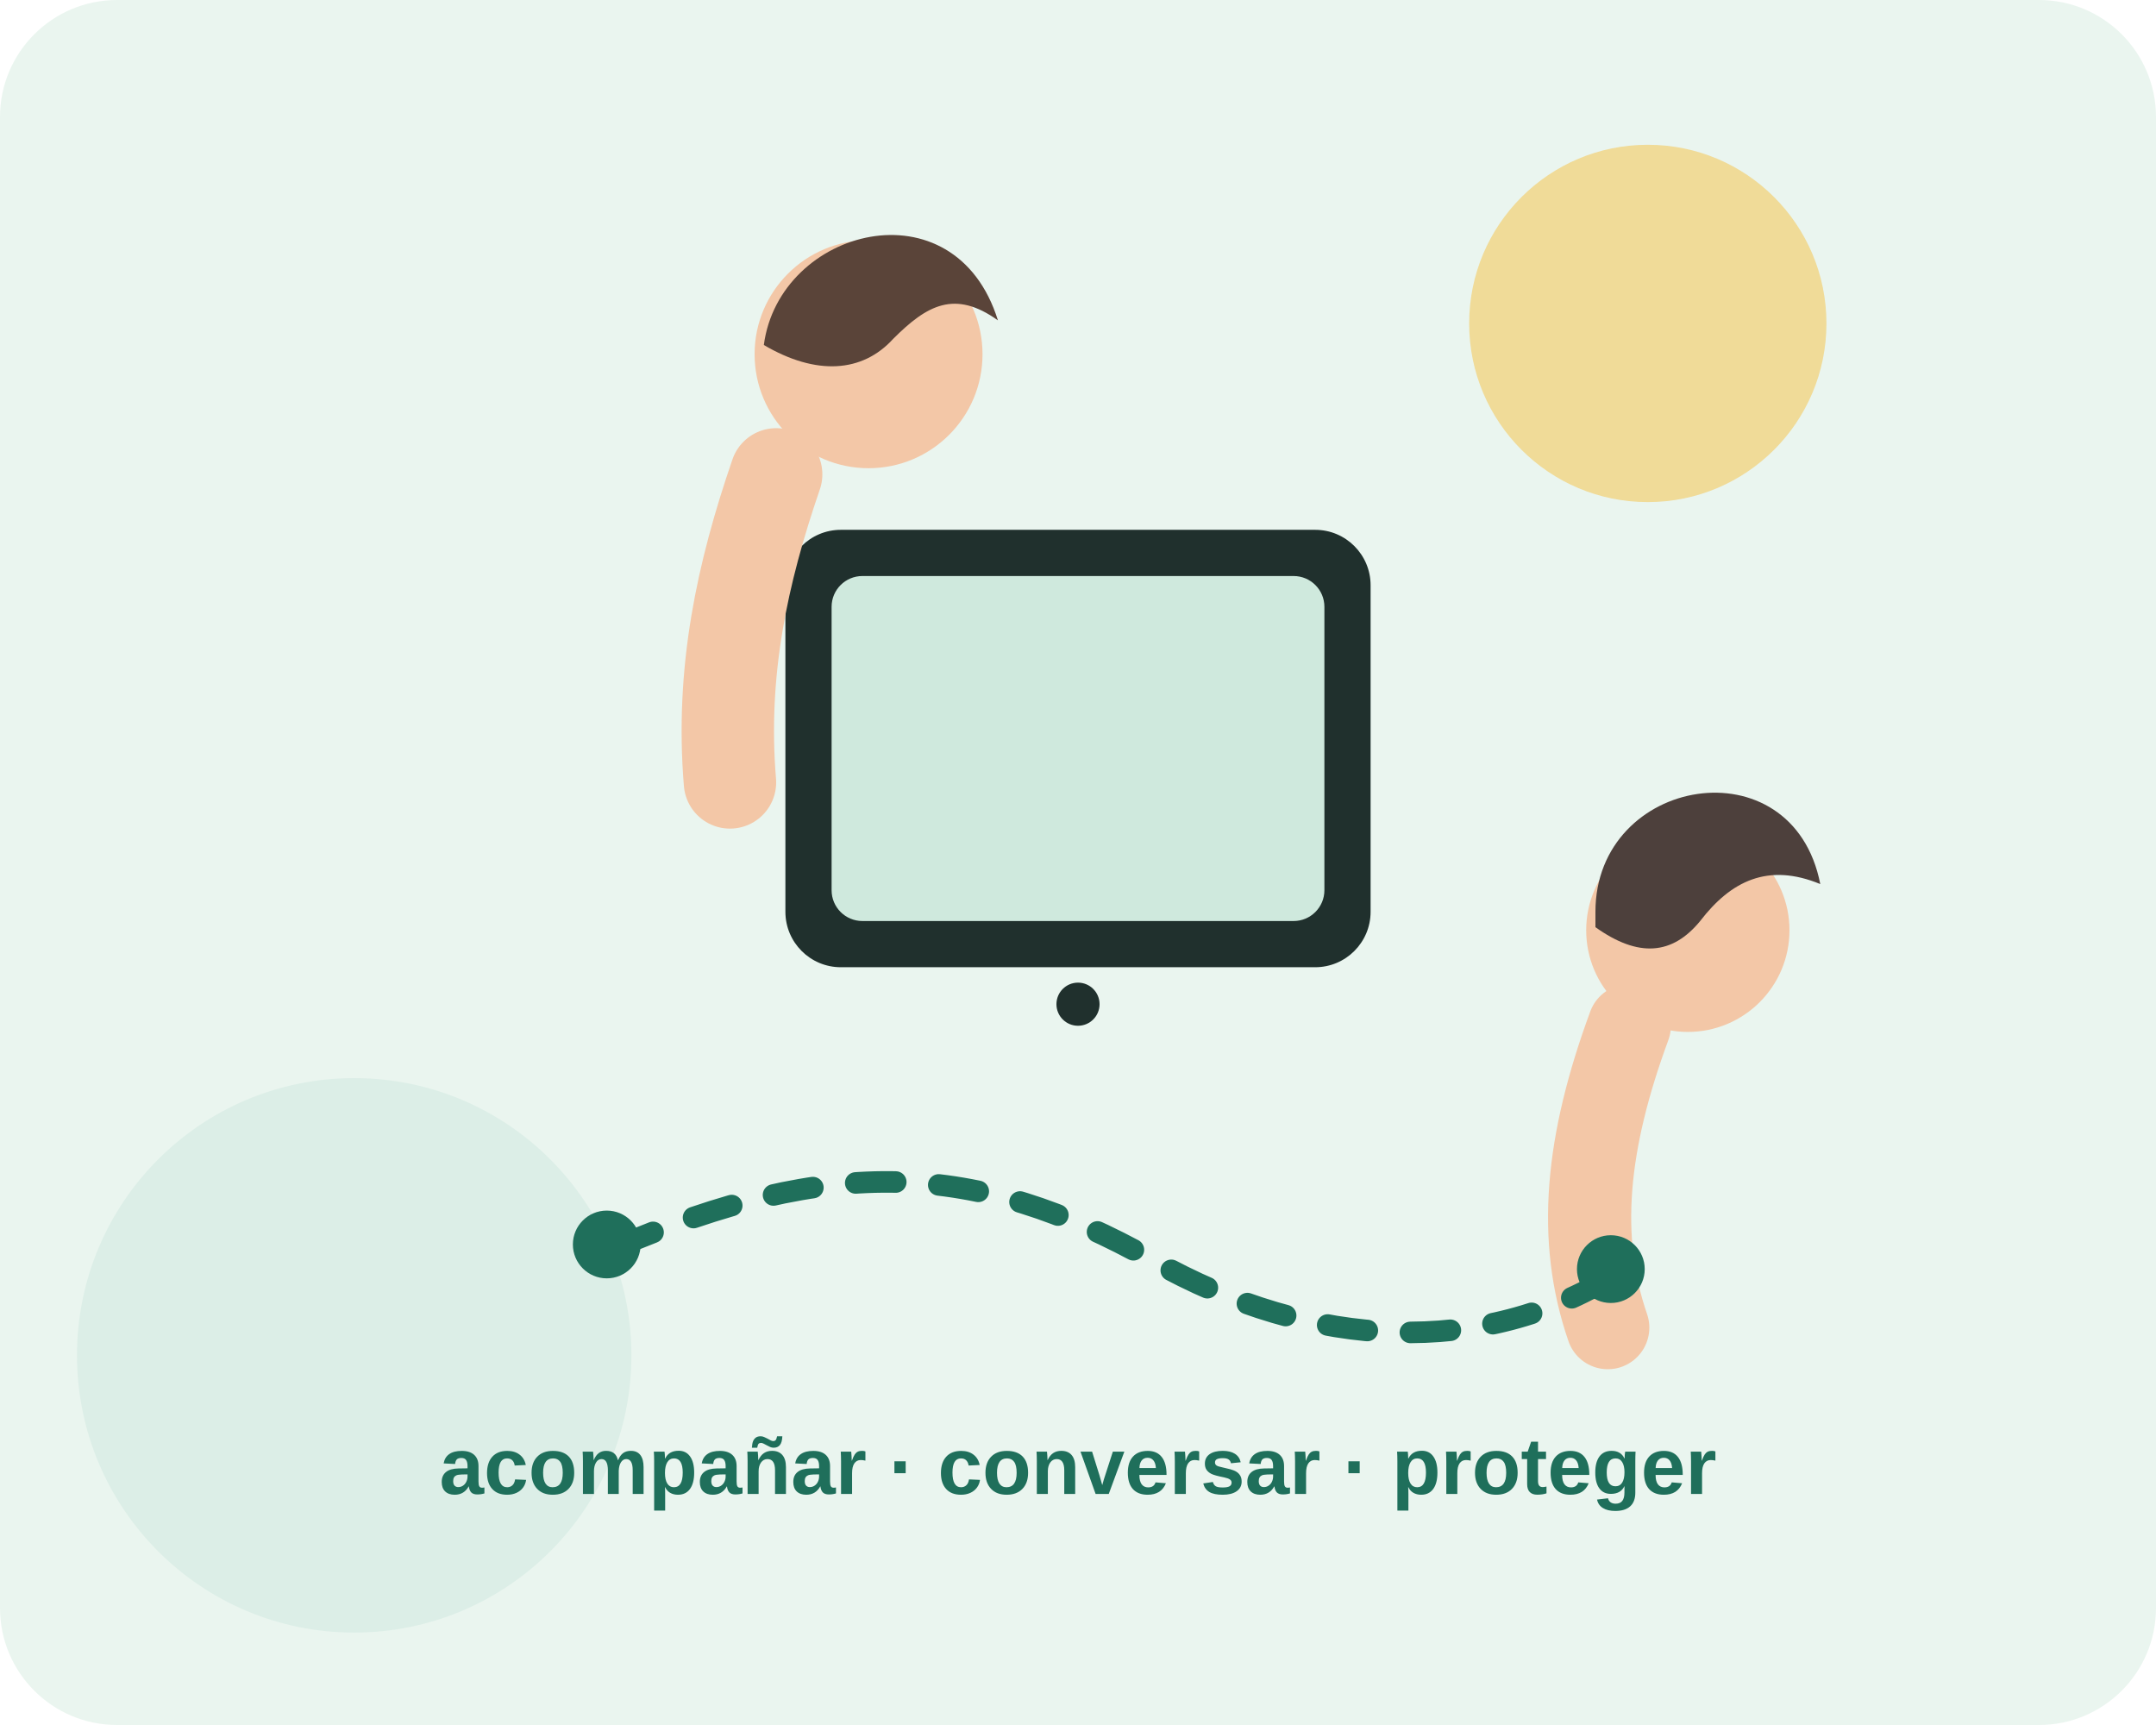
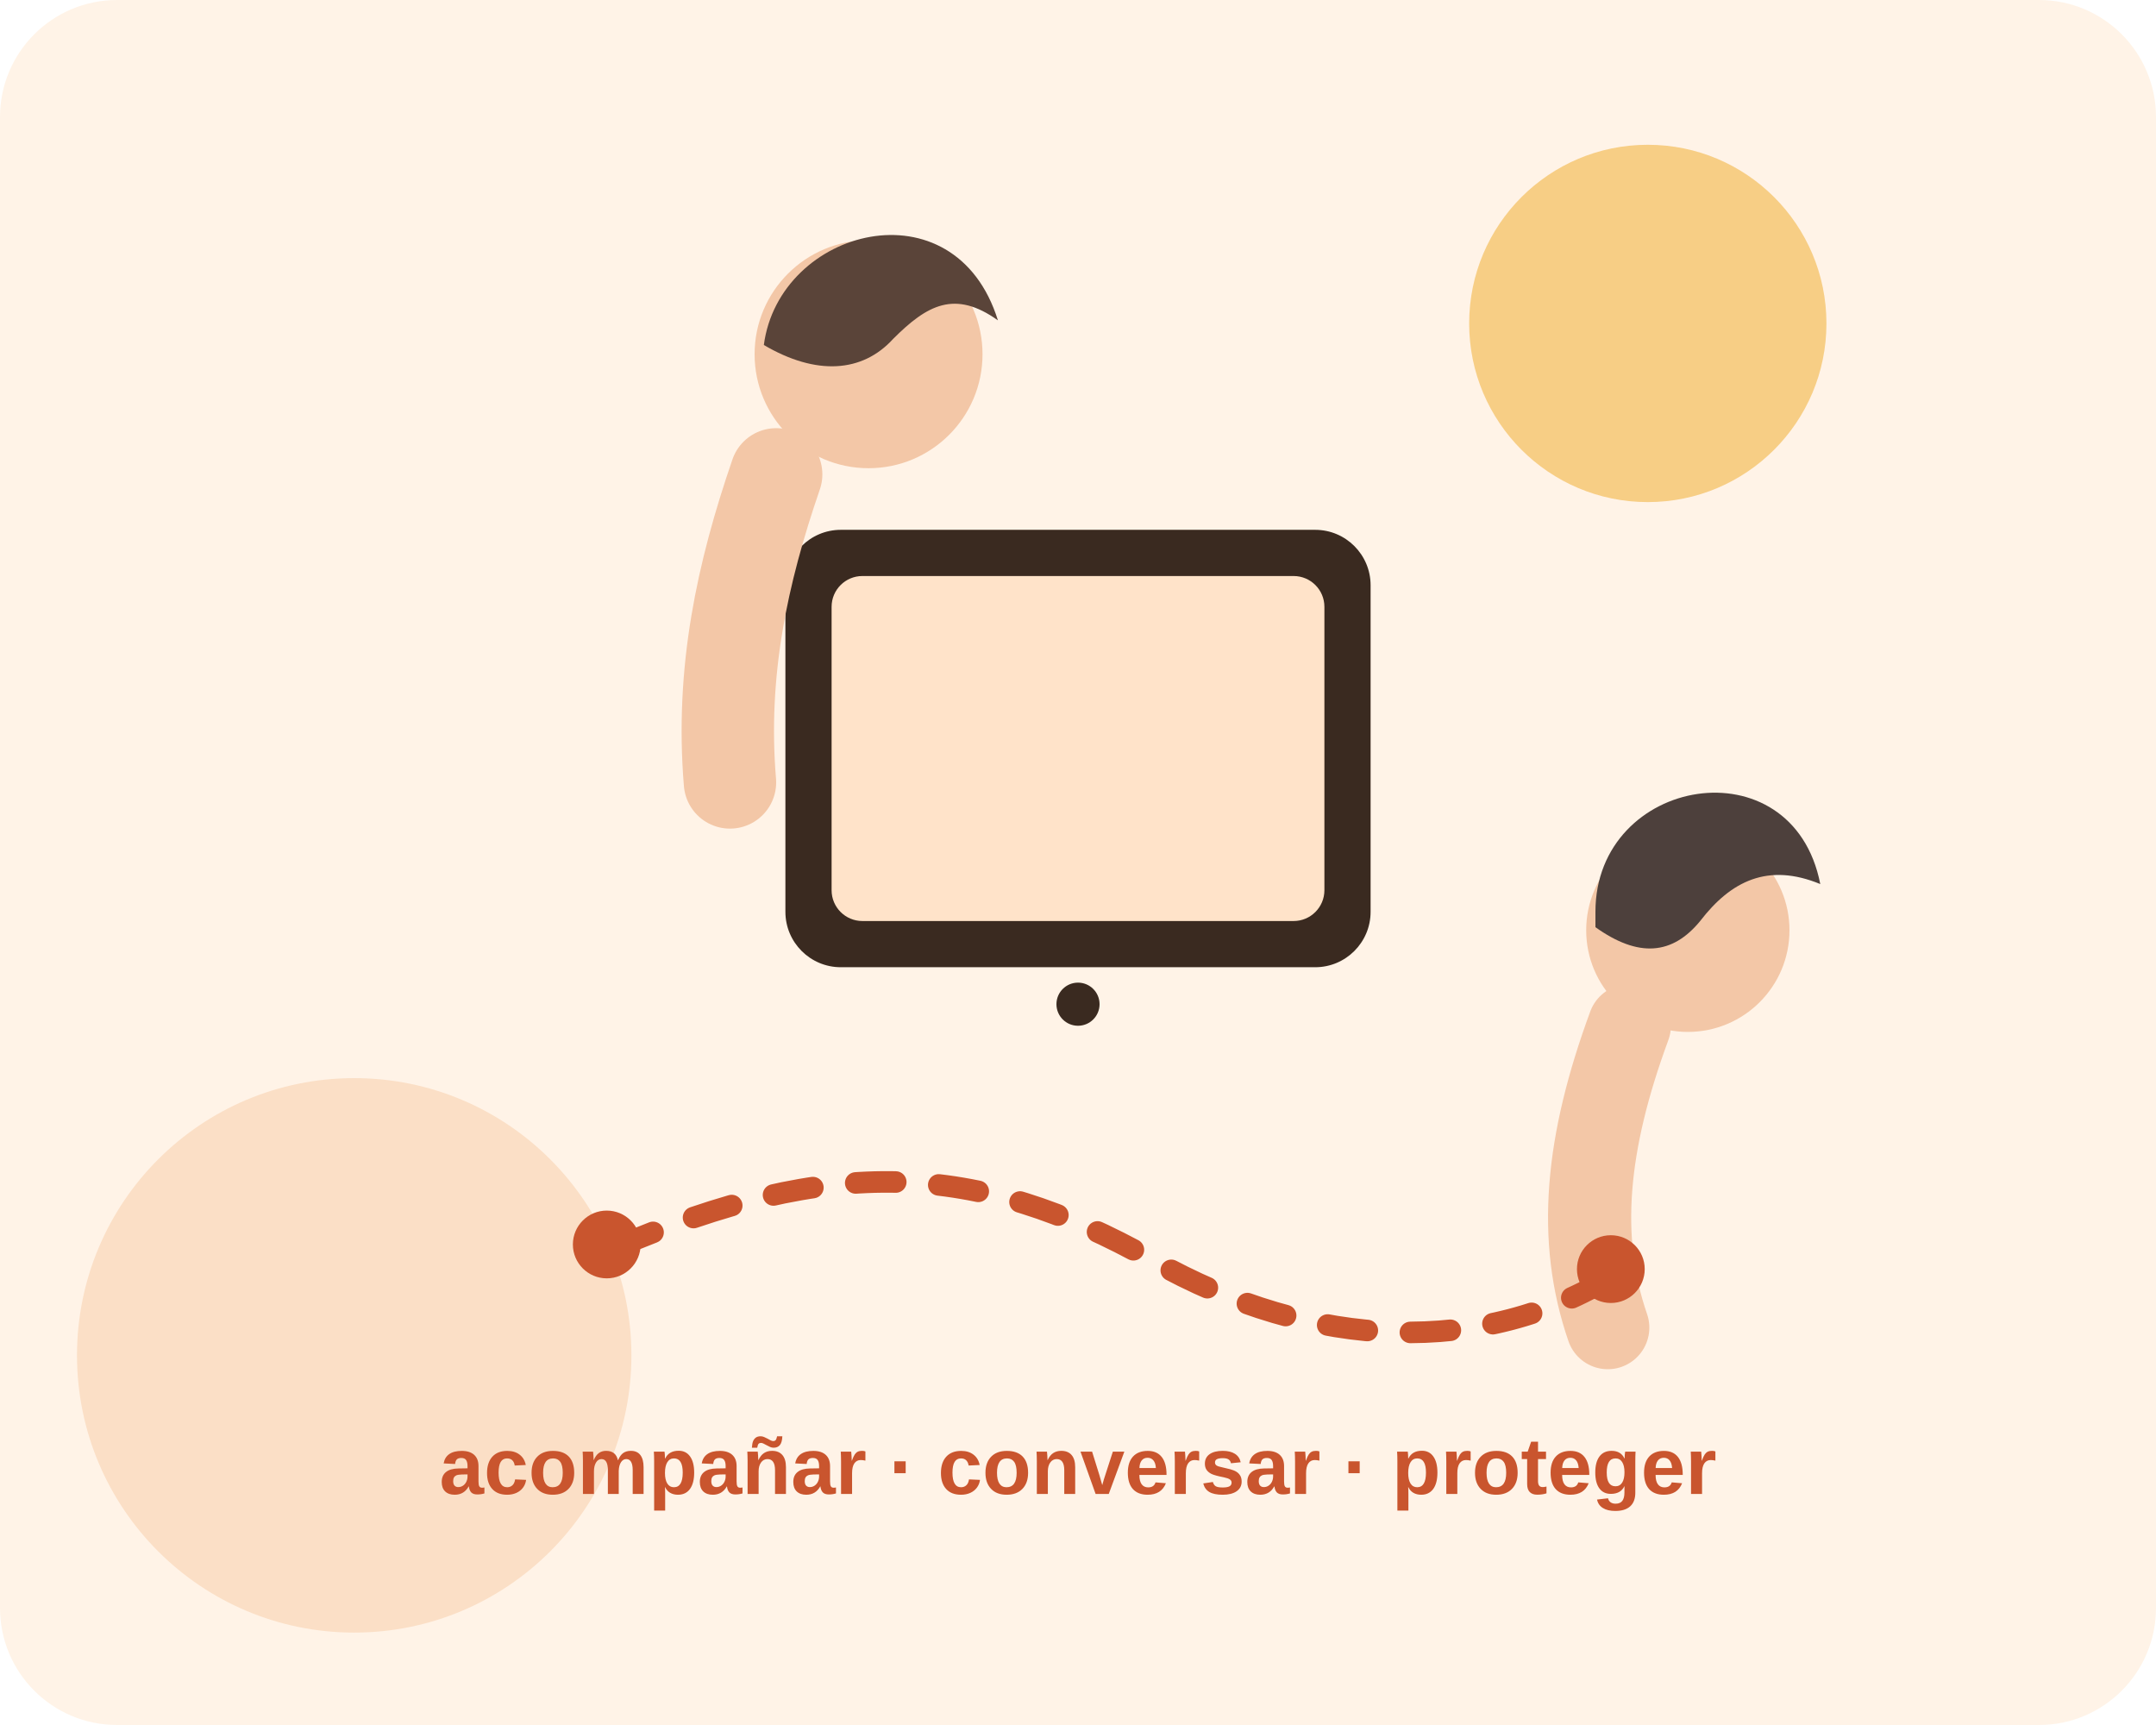
<svg xmlns="http://www.w3.org/2000/svg" viewBox="0 0 700 560">
-   <rect width="700" height="560" rx="38" fill="#eaf5ef" />
-   <circle cx="535" cy="105" r="58" fill="#f4c95d" opacity=".6" />
-   <circle cx="115" cy="440" r="90" fill="#dceee7" />
-   <rect x="255" y="172" width="190" height="142" rx="18" fill="#20302d" />
-   <rect x="270" y="187" width="160" height="112" rx="10" fill="#cfe9dd" />
-   <circle cx="350" cy="326" r="7" fill="#20302d" />
+   <rect width="700" height="560" rx="38" fill="#fff3e7" />
+   <circle cx="535" cy="105" r="58" fill="#f2b544" opacity=".6" />
+   <circle cx="115" cy="440" r="90" fill="#fbdfc6" />
+   <rect x="255" y="172" width="190" height="142" rx="18" fill="#3a2a20" />
+   <rect x="270" y="187" width="160" height="112" rx="10" fill="#ffe3c9" />
+   <circle cx="350" cy="326" r="7" fill="#3a2a20" />
  <circle cx="282" cy="115" r="37" fill="#f3c7a7" />
  <path d="M248 112c5-38 62-53 76-8-14-10-23-5-34 6-10 11-25 12-42 2Z" fill="#5a4439" />
  <path d="M252 154c-11 32-18 64-15 100" fill="none" stroke="#f3c7a7" stroke-width="30" stroke-linecap="round" />
  <circle cx="548" cy="302" r="33" fill="#f3c7a7" />
  <path d="M518 296c0-44 64-55 73-9-17-7-29-1-39 12-9 11-20 12-34 2Z" fill="#4d403c" />
  <path d="M529 333c-14 38-17 69-7 98" fill="none" stroke="#f3c7a7" stroke-width="27" stroke-linecap="round" />
-   <path d="M200 405c70-30 117-28 174 4 53 30 108 31 150 5" fill="none" stroke="#1f6f5b" stroke-width="7" stroke-linecap="round" stroke-dasharray="13 14" />
-   <circle cx="197" cy="404" r="11" fill="#1f6f5b" />
-   <circle cx="523" cy="412" r="11" fill="#1f6f5b" />
-   <text x="350" y="485" text-anchor="middle" font-family="Arial" font-size="26" font-weight="700" fill="#1f6f5b">acompañar · conversar · proteger</text>
+   <path d="M200 405c70-30 117-28 174 4 53 30 108 31 150 5" fill="none" stroke="#c9552e" stroke-width="7" stroke-linecap="round" stroke-dasharray="13 14" />
+   <circle cx="197" cy="404" r="11" fill="#c9552e" />
+   <circle cx="523" cy="412" r="11" fill="#c9552e" />
+   <text x="350" y="485" text-anchor="middle" font-family="Arial" font-size="26" font-weight="700" fill="#c9552e">acompañar · conversar · proteger</text>
</svg>
